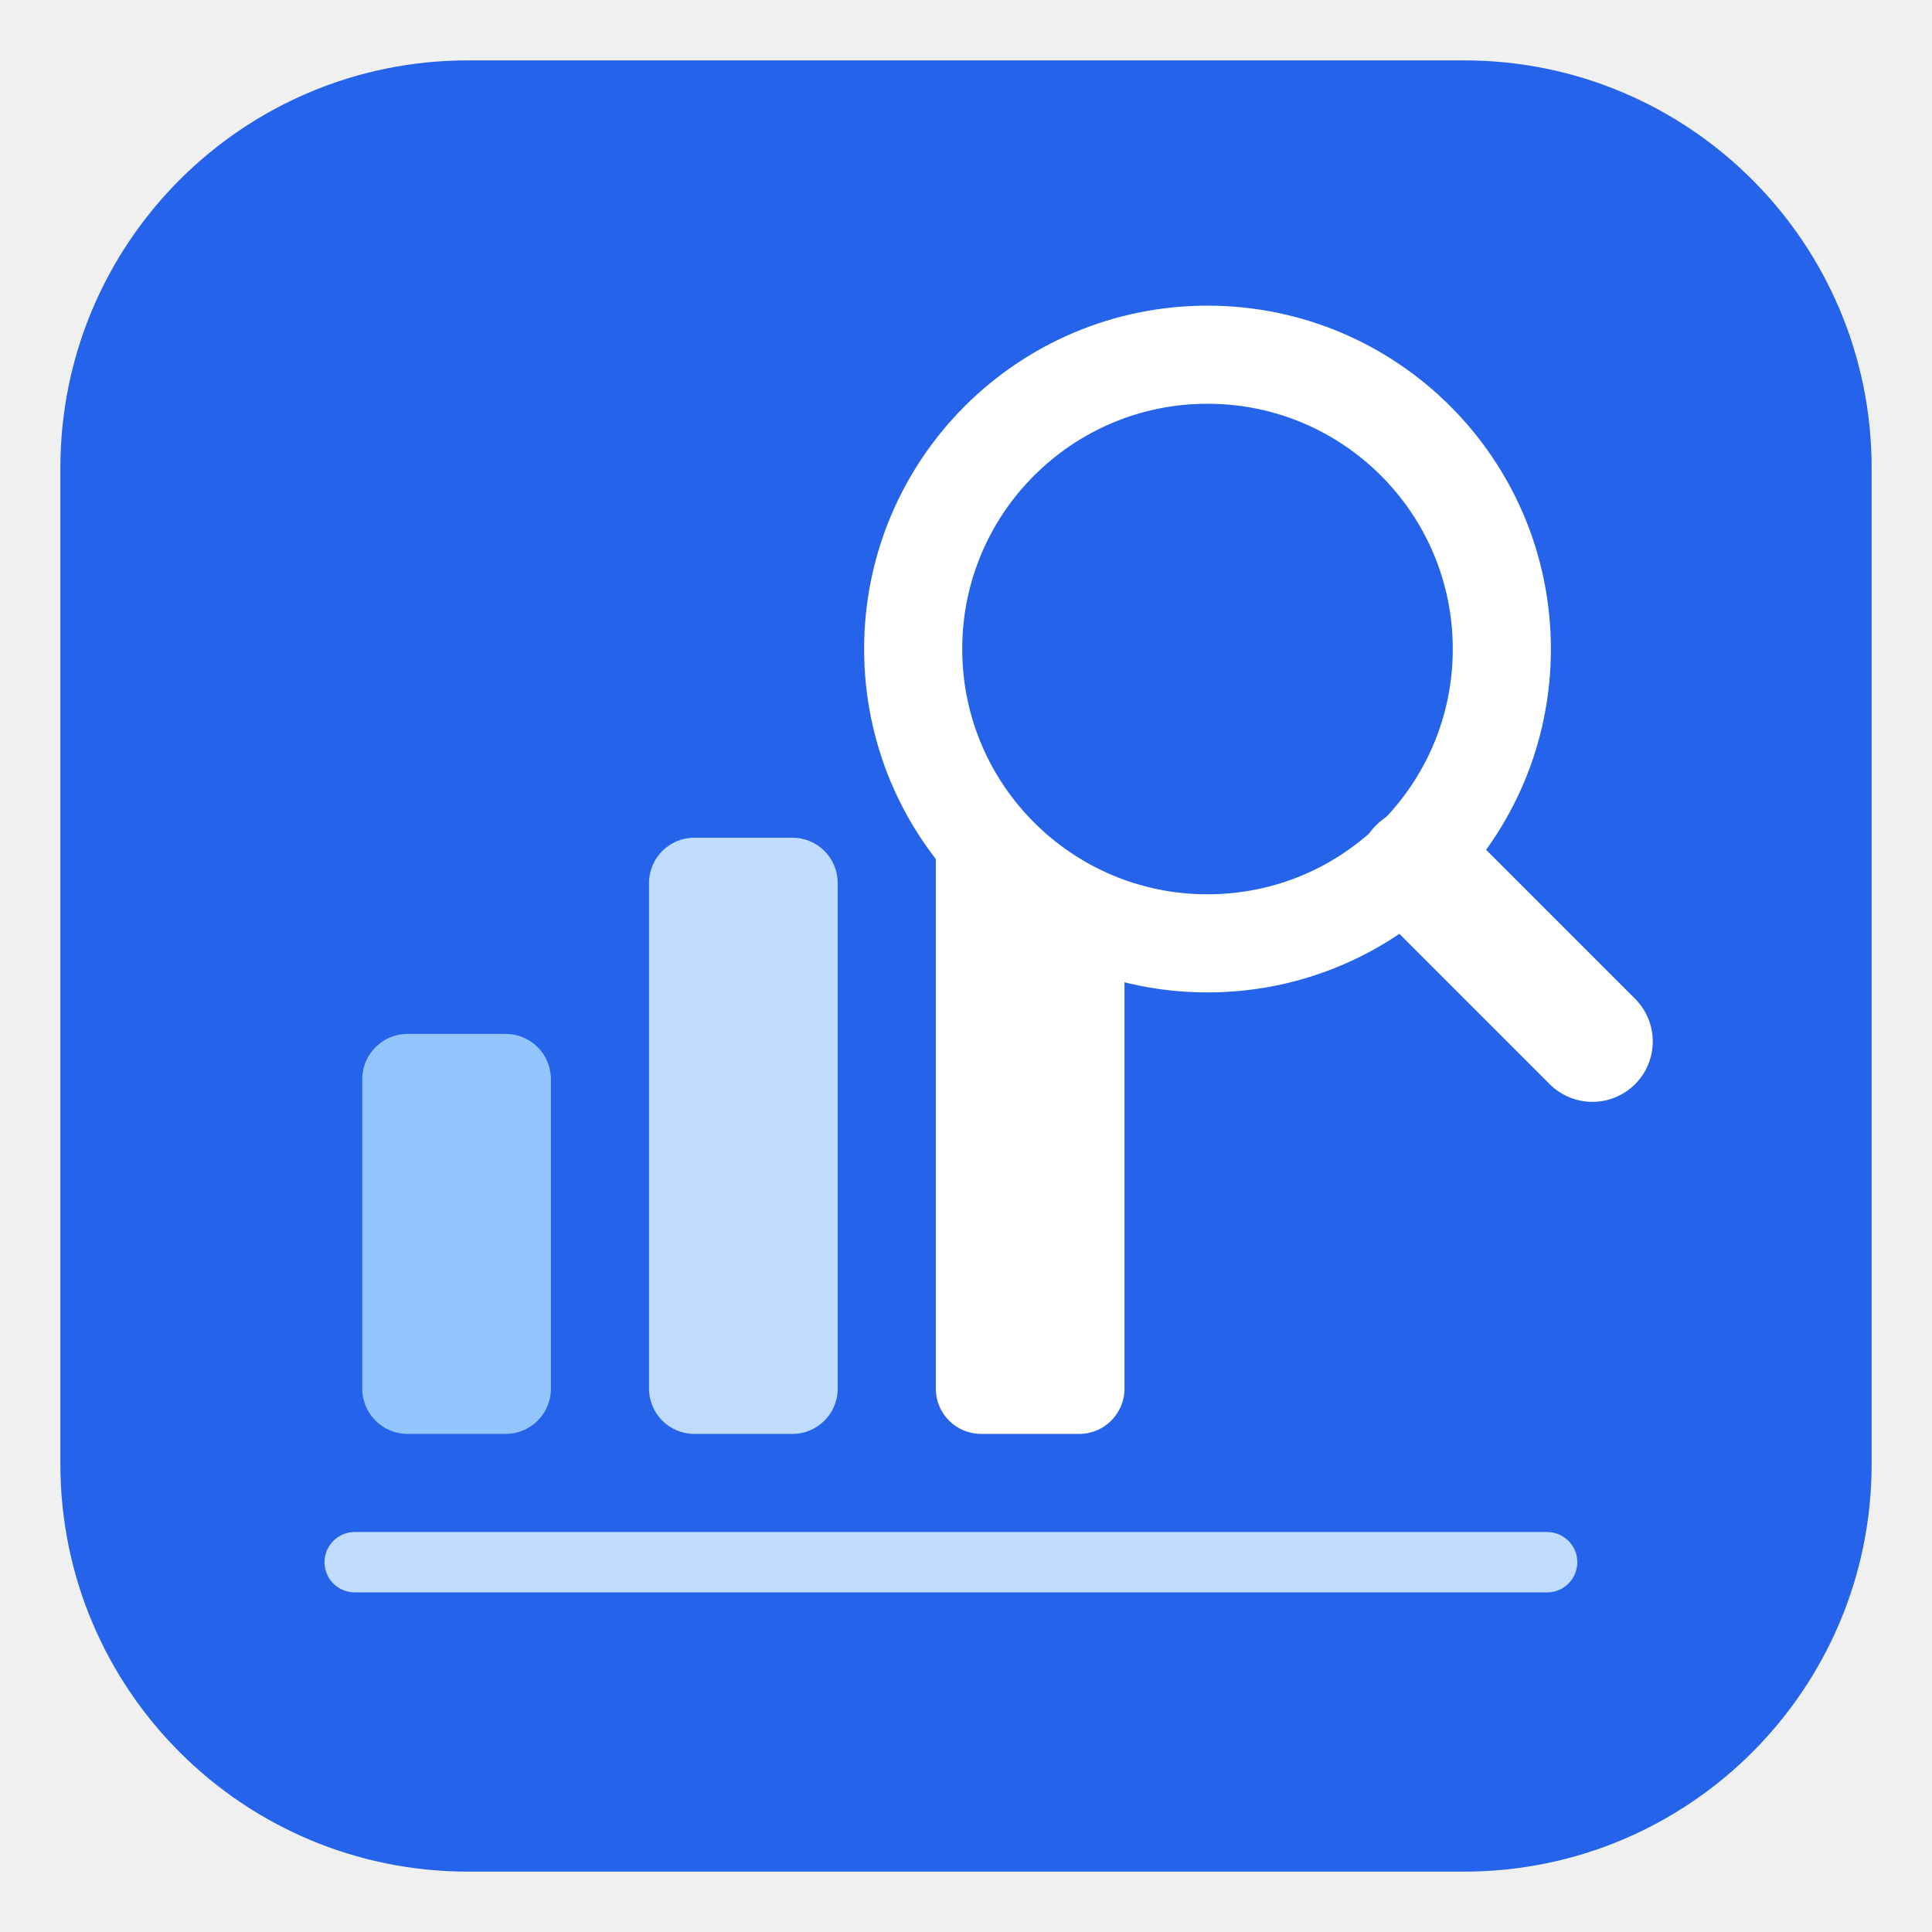
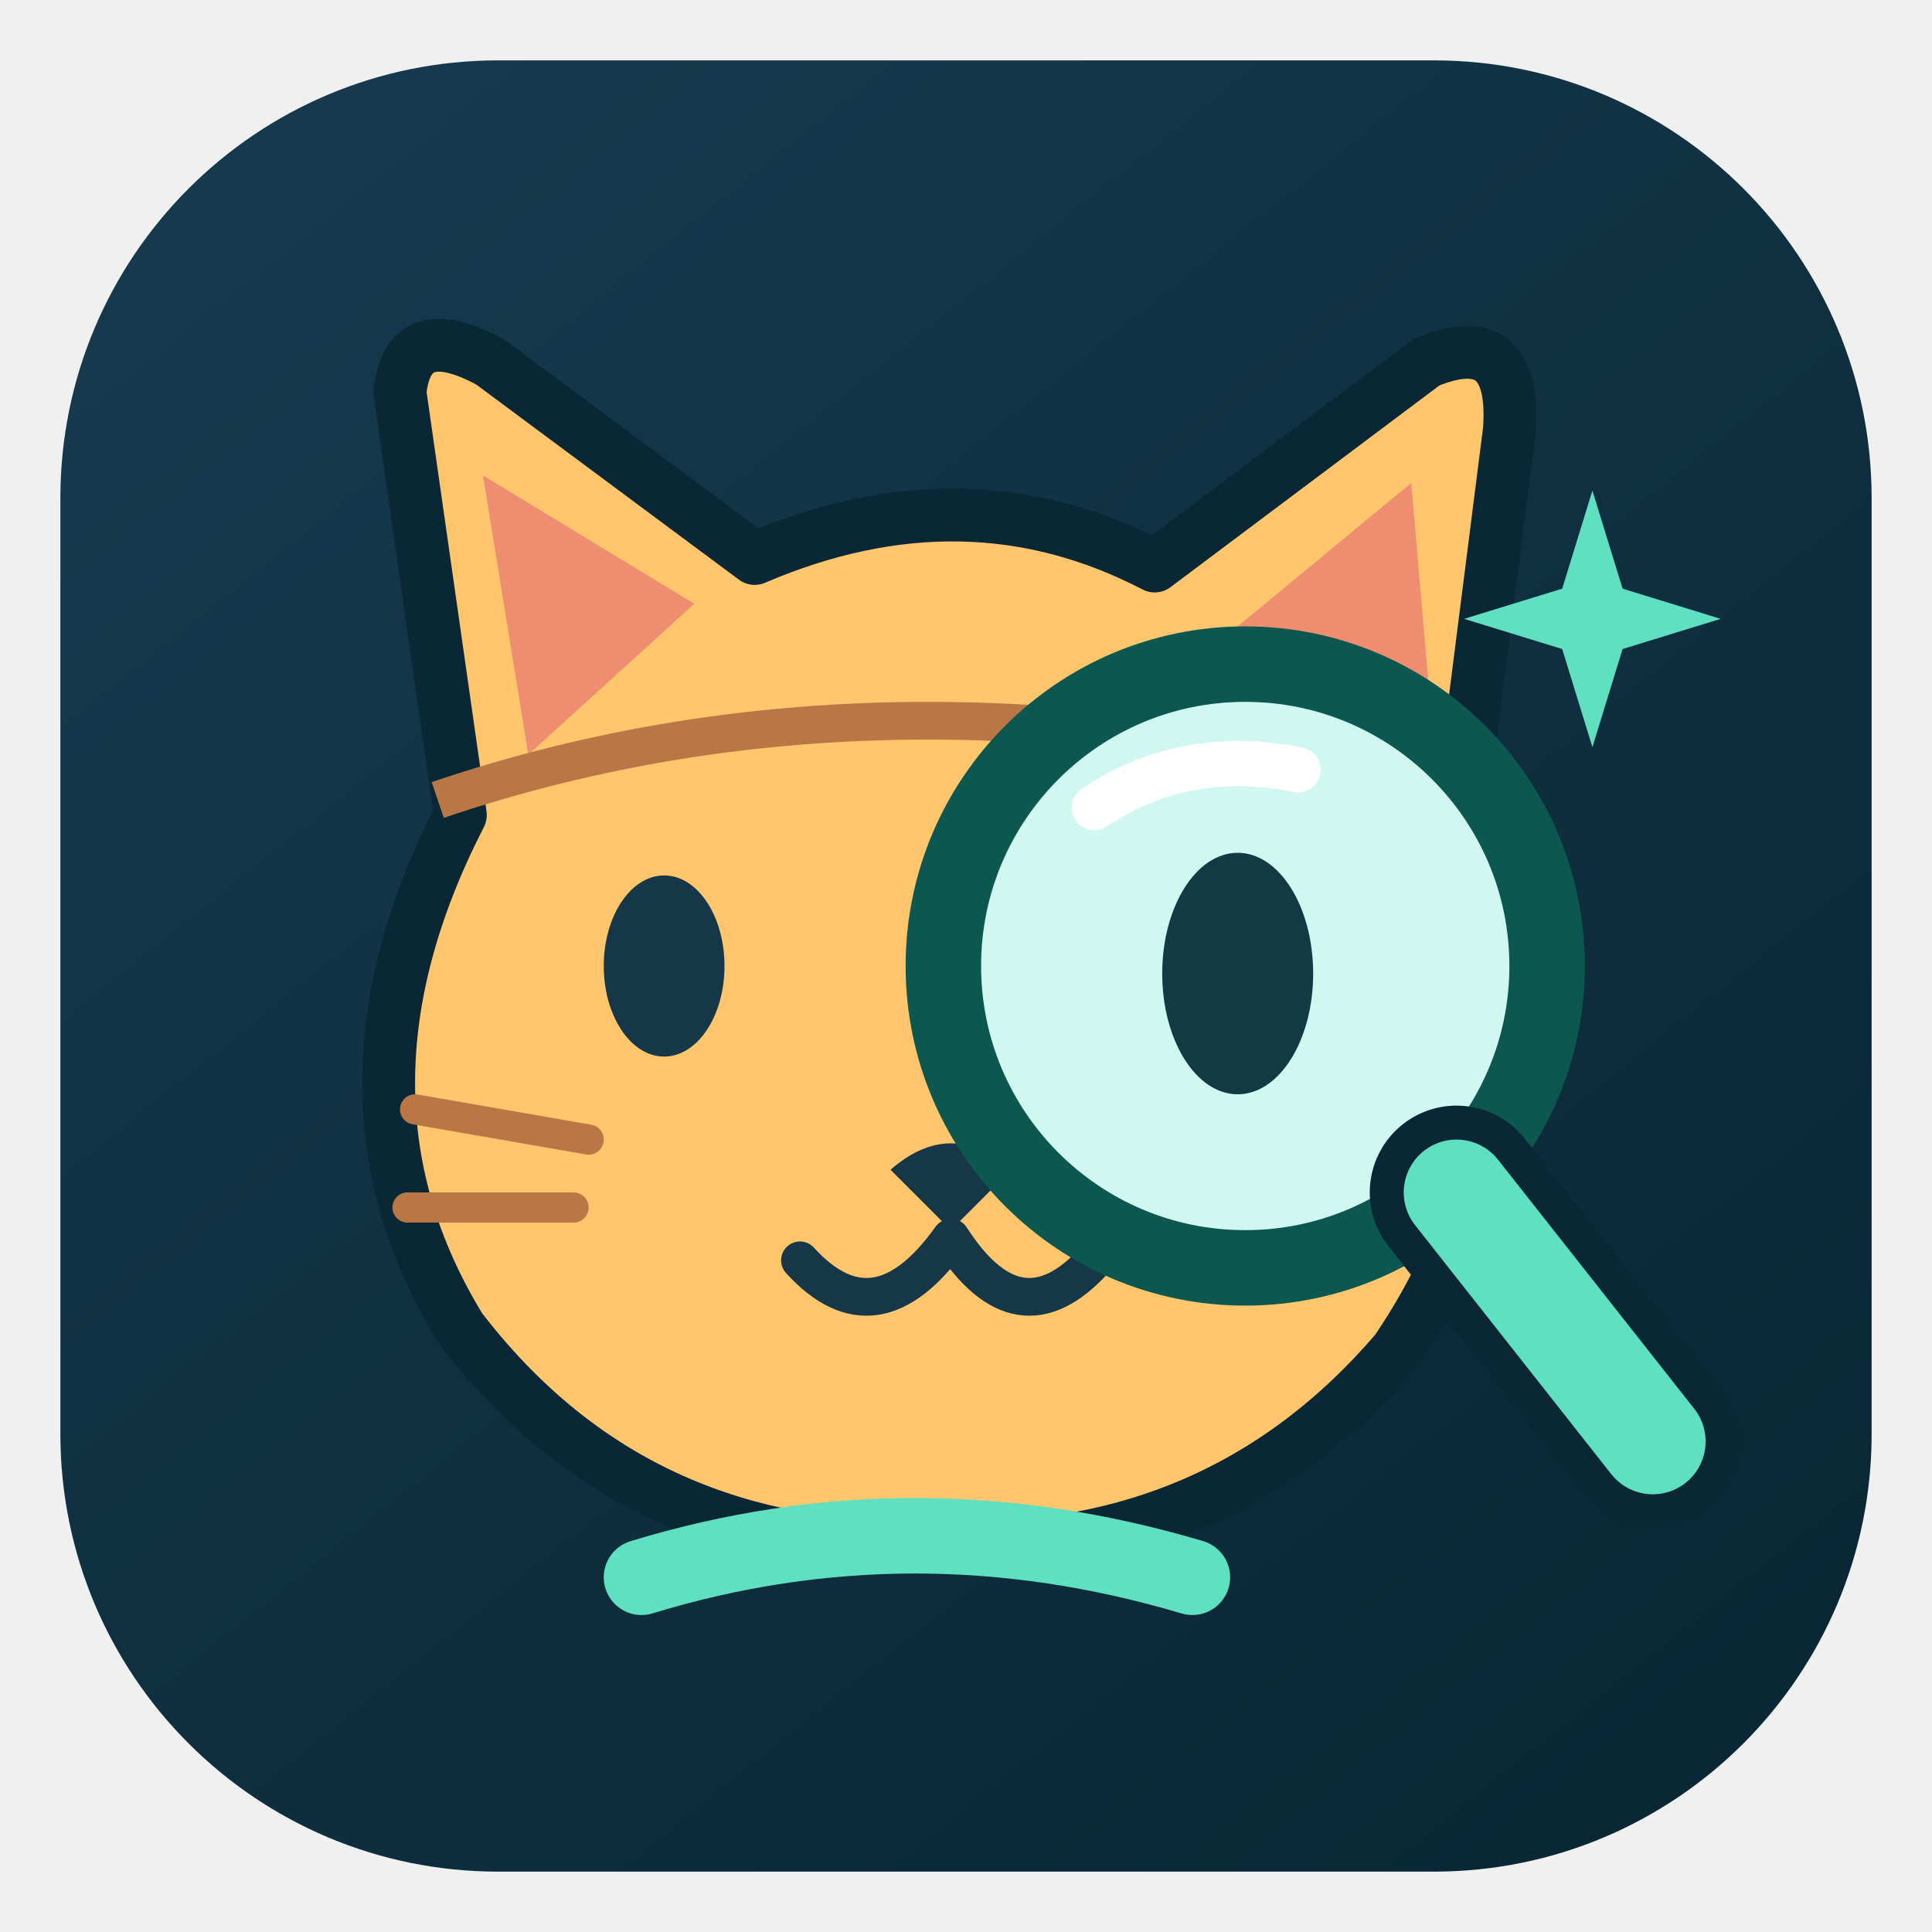
<svg xmlns="http://www.w3.org/2000/svg" width="256" height="256" viewBox="0 0 256 256">
-   <rect x="8" y="8" width="240" height="240" rx="54" fill="#2563eb" />
-   <rect x="48" y="137" width="25" height="53" rx="6" fill="#93c5fd" />
-   <rect x="86" y="111" width="25" height="79" rx="6" fill="#bfdbfe" />
-   <rect x="124" y="83" width="25" height="107" rx="6" fill="#ffffff" />
-   <circle cx="160" cy="86" r="39" fill="#2563eb" stroke="#ffffff" stroke-width="13" />
-   <path d="M188 115 L211 138" stroke="#ffffff" stroke-width="16" stroke-linecap="round" />
-   <path d="M47 207 H205" stroke="#bfdbfe" stroke-width="8" stroke-linecap="round" />
+   <defs>
+     <linearGradient id="bg" x2="0.8" y2="1">
+       <stop stop-color="#183b50" />
+       <stop offset="1" stop-color="#092735" />
+     </linearGradient>
+   </defs>
+   <rect x="8" y="8" width="240" height="240" rx="58" fill="url(#bg)" />
+   <path d="M61 108 L53 52 Q54 42 65 48 L100 74 Q128 62 153 75 L189 48 Q201 43 200 57 L193 112 Q206 148 185 179 Q161 207 123 205 Q84 206 61 176 Q42 145 61 108Z" fill="#ffc66d" stroke="#092735" stroke-width="7" stroke-linejoin="round" />
+   <path d="M64 63 L70 100 L92 80Z M187 64 L164 83 L190 99Z" fill="#ef8d70" />
+   <path d="M58 106 Q120 85 194 106" fill="none" stroke="#b97745" stroke-width="5" />
+   <ellipse cx="88" cy="128" rx="8" ry="12" fill="#153747" />
+   <path d="M118 155 Q126 148 134 155 L126 163Z" fill="#153747" />
+   <path d="M126 164 Q116 178 106 167 M126 164 Q135 178 145 167" fill="none" stroke="#153747" stroke-width="5" stroke-linecap="round" />
+   <path d="M55 147 L78 151 M54 160 L76 160" stroke="#b97745" stroke-width="4" stroke-linecap="round" />
+   <circle cx="165" cy="128" r="40" fill="#d1f7f1" stroke="#0c574f" stroke-width="10" />
+   <ellipse cx="164" cy="129" rx="10" ry="16" fill="#123a43" />
+   <path d="M145 107 Q157 99 172 102" fill="none" stroke="white" stroke-width="6" stroke-linecap="round" />
+   <path d="M193 158 L219 191" stroke="#092735" stroke-width="23" stroke-linecap="round" />
+   <path d="M193 158 L219 191" stroke="#5fe0c1" stroke-width="14" stroke-linecap="round" />
+   <path d="M211 65 L215 78 L228 82 L215 86 L211 99 L207 86 L194 82 L207 78Z" fill="#5fe0c1" />
+   <path d="M85 209 Q121 198 158 209" fill="none" stroke="#5fe0c1" stroke-width="10" stroke-linecap="round" />
</svg>
